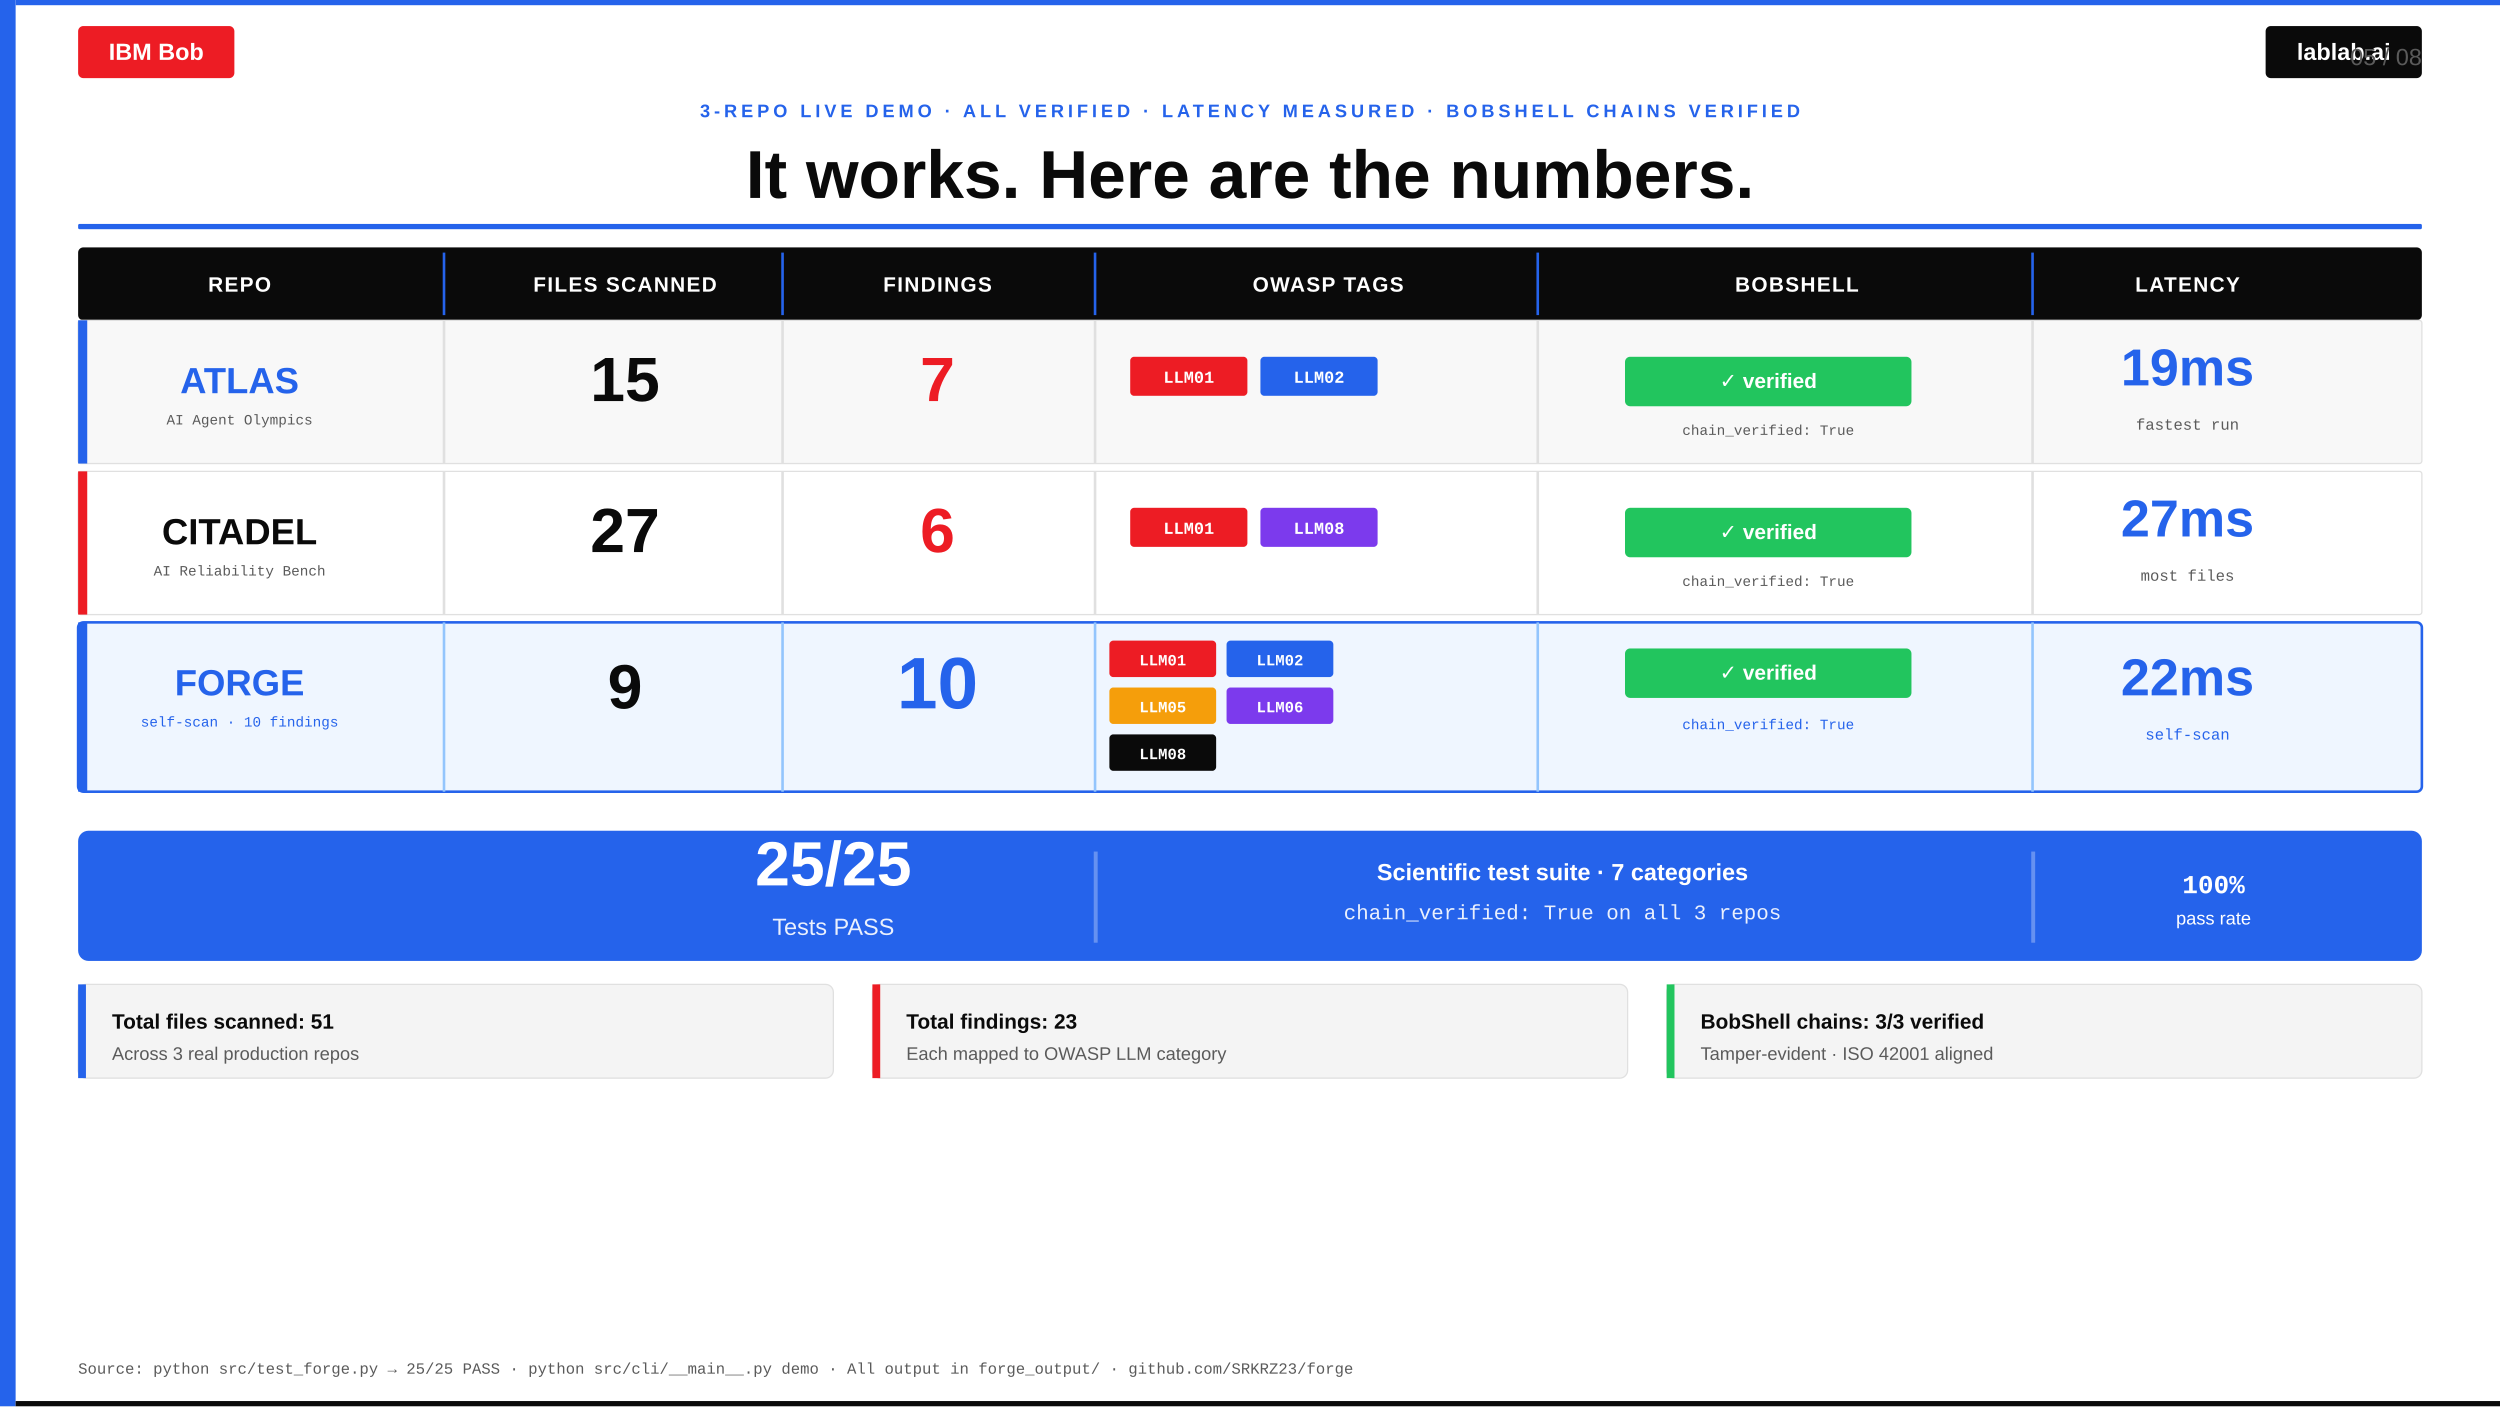
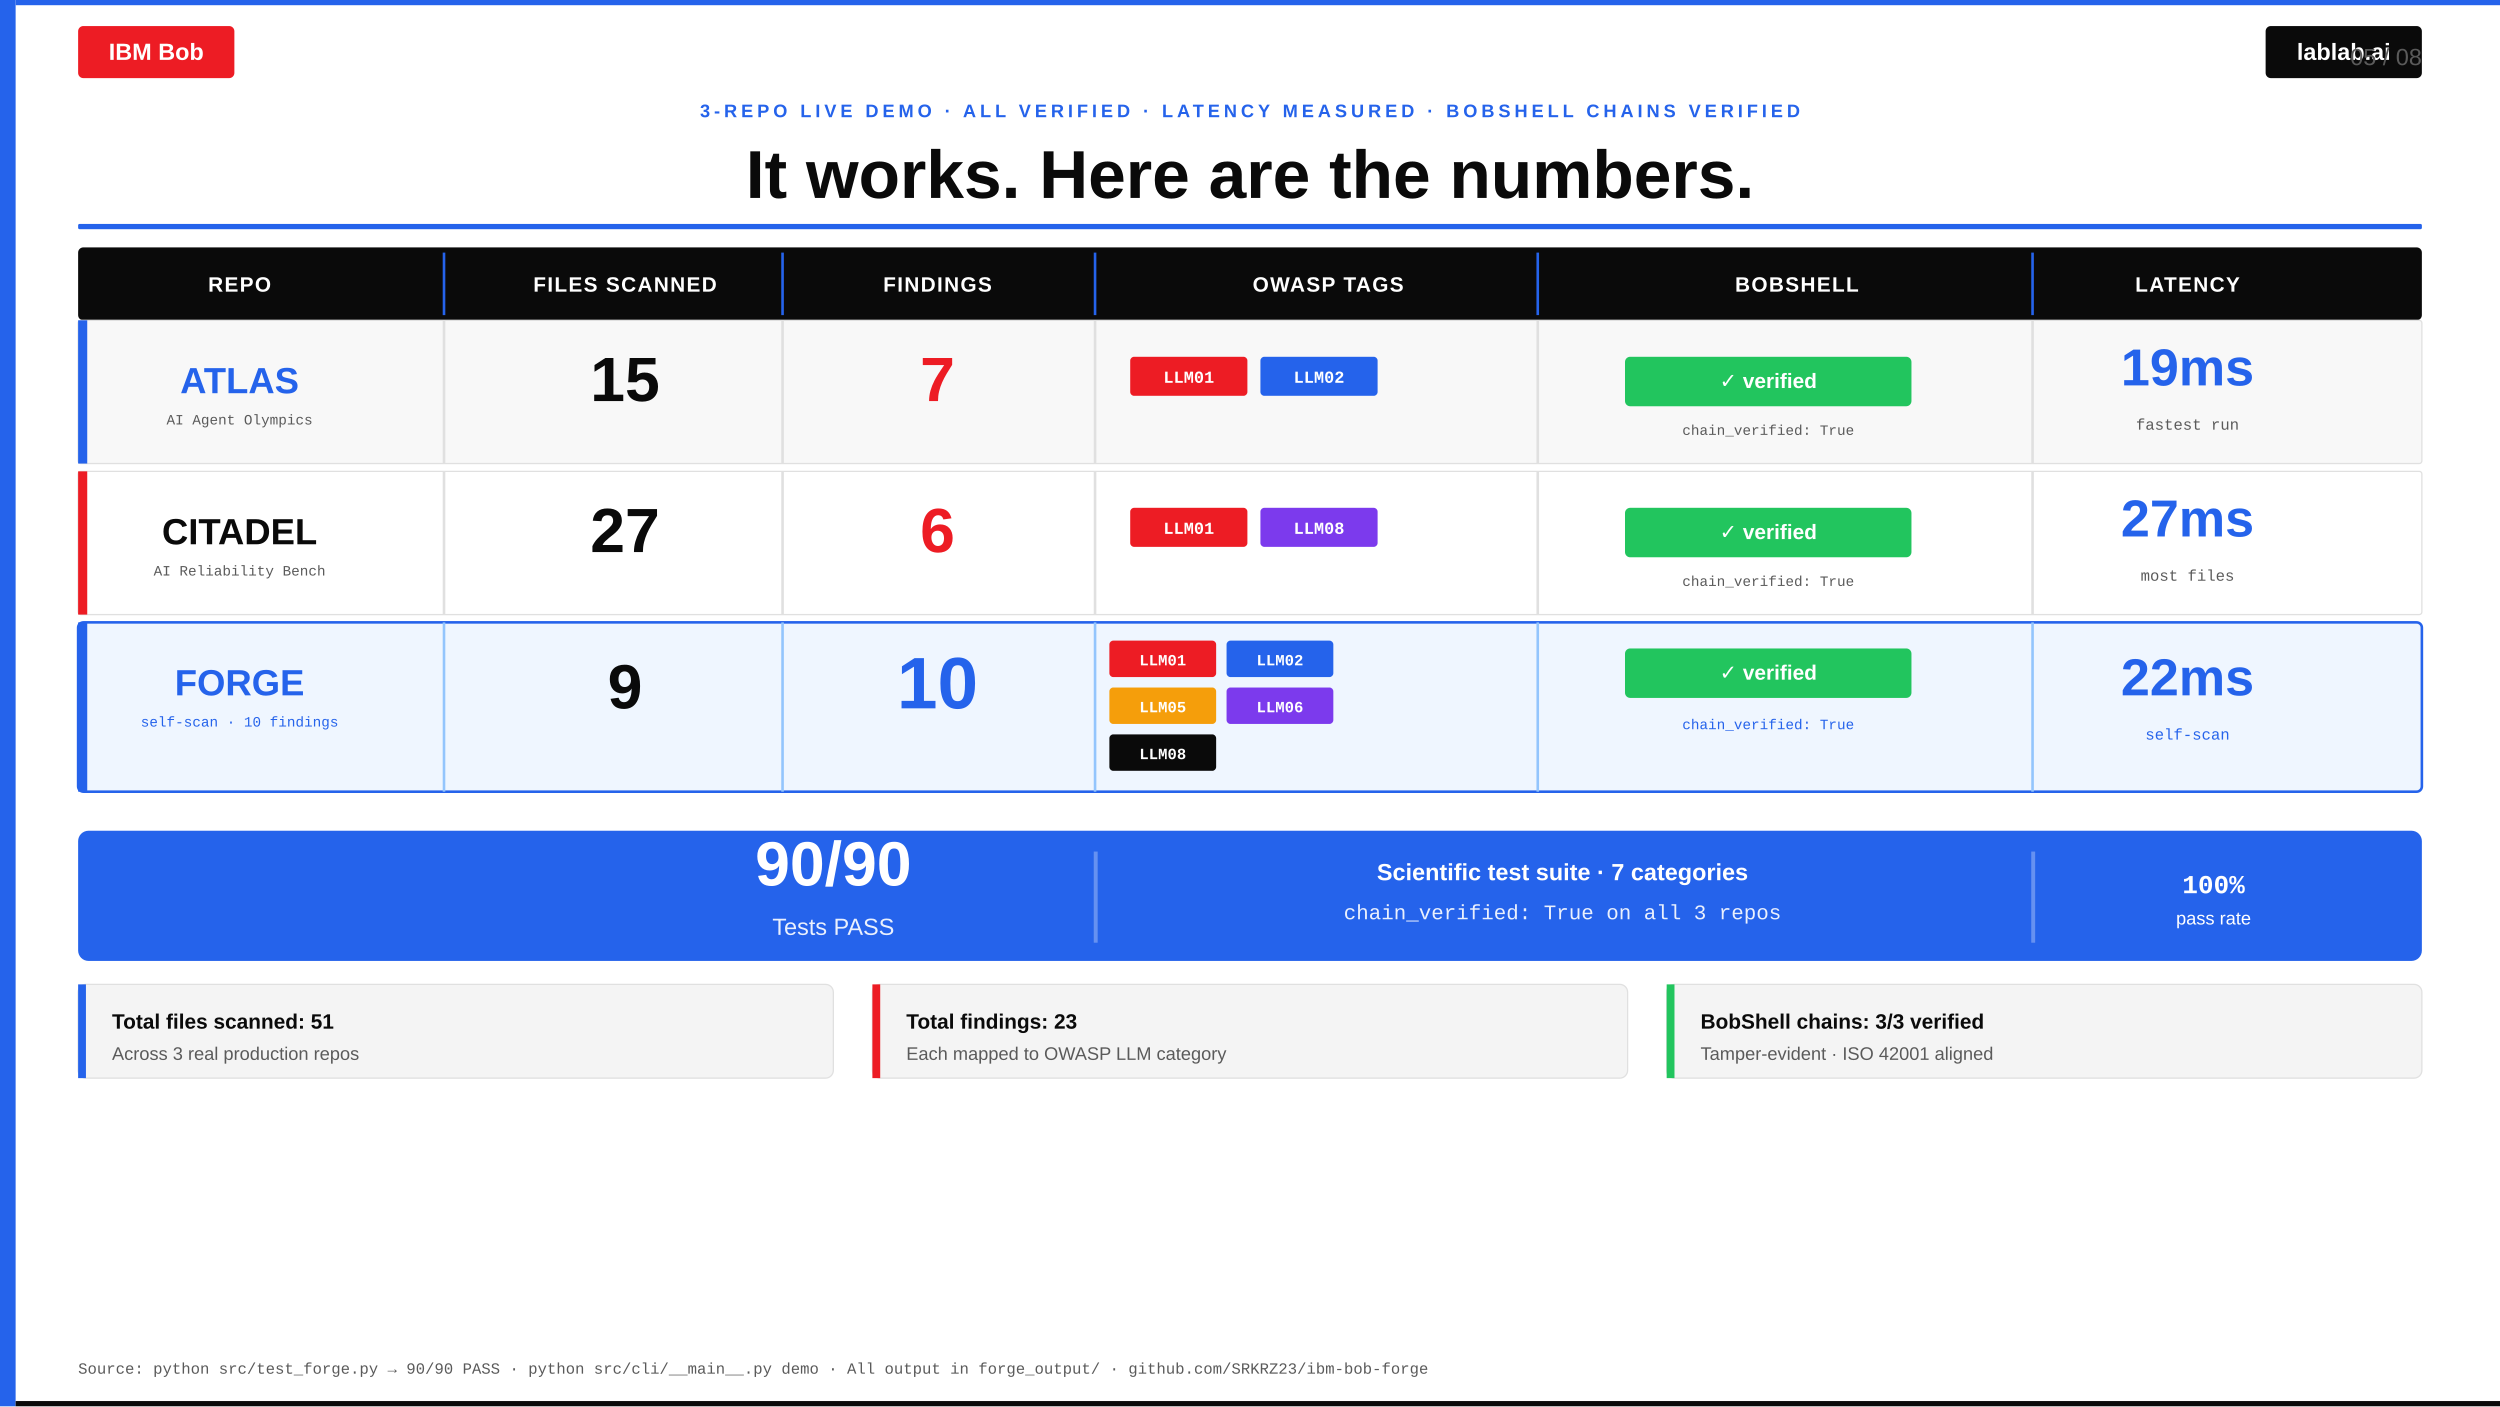
<svg xmlns="http://www.w3.org/2000/svg" width="1920" height="1080" viewBox="0 0 1920 1080">
  <rect width="1920" height="1080" fill="#FFFFFF" />
  <rect x="0" y="0" width="12" height="1080" fill="#2563EB" />
  <rect x="12" y="0" width="1908" height="4" fill="#2563EB" />
  <rect x="12" y="1076" width="1908" height="4" fill="#0A0A0A" />
  <rect x="60" y="20" width="120" height="40" fill="#ED1C24" rx="4" />
  <text x="120" y="46" font-family="Arial, Helvetica, sans-serif" font-size="18" font-weight="700" fill="#FFFFFF" text-anchor="middle">IBM Bob</text>
  <rect x="1740" y="20" width="120" height="40" fill="#0A0A0A" rx="4" />
  <text x="1800" y="46" font-family="Arial, Helvetica, sans-serif" font-size="18" font-weight="700" fill="#FFFFFF" text-anchor="middle">lablab.ai</text>
  <text x="1860" y="50" font-family="Arial, Helvetica, sans-serif" font-size="18" fill="#5A5A5A" text-anchor="end">05 / 08</text>
  <text x="960" y="90" font-family="Arial, Helvetica, sans-serif" font-size="14" font-weight="700" fill="#2563EB" text-anchor="middle" letter-spacing="3">3-REPO LIVE DEMO · ALL VERIFIED · LATENCY MEASURED · BOBSHELL CHAINS VERIFIED</text>
  <text x="960" y="152" font-family="Arial Black, Arial, Helvetica, sans-serif" font-size="52" font-weight="900" fill="#0A0A0A" text-anchor="middle">It works. Here are the numbers.</text>
  <rect x="60" y="172" width="1800" height="4" fill="#2563EB" rx="1" />
  <rect x="60" y="190" width="1800" height="56" fill="#0A0A0A" rx="4" />
  <text x="184" y="224" font-family="Arial, Helvetica, sans-serif" font-size="16" font-weight="700" fill="#FFFFFF" text-anchor="middle" letter-spacing="1">REPO</text>
  <text x="480" y="224" font-family="Arial, Helvetica, sans-serif" font-size="16" font-weight="700" fill="#FFFFFF" text-anchor="middle" letter-spacing="1">FILES SCANNED</text>
  <text x="720" y="224" font-family="Arial, Helvetica, sans-serif" font-size="16" font-weight="700" fill="#FFFFFF" text-anchor="middle" letter-spacing="1">FINDINGS</text>
  <text x="1020" y="224" font-family="Arial, Helvetica, sans-serif" font-size="16" font-weight="700" fill="#FFFFFF" text-anchor="middle" letter-spacing="1">OWASP TAGS</text>
  <text x="1380" y="224" font-family="Arial, Helvetica, sans-serif" font-size="16" font-weight="700" fill="#FFFFFF" text-anchor="middle" letter-spacing="1">BOBSHELL</text>
  <text x="1680" y="224" font-family="Arial, Helvetica, sans-serif" font-size="16" font-weight="700" fill="#FFFFFF" text-anchor="middle" letter-spacing="1">LATENCY</text>
  <rect x="340" y="194" width="2" height="48" fill="#2563EB" />
  <rect x="600" y="194" width="2" height="48" fill="#2563EB" />
  <rect x="840" y="194" width="2" height="48" fill="#2563EB" />
  <rect x="1180" y="194" width="2" height="48" fill="#2563EB" />
  <rect x="1560" y="194" width="2" height="48" fill="#2563EB" />
  <rect x="60" y="246" width="1800" height="110" fill="#F8F8F8" rx="2" stroke="#E0E0E0" stroke-width="1" />
  <rect x="60" y="246" width="7" height="110" fill="#2563EB" />
  <text x="184" y="302" font-family="Arial Black, Arial, Helvetica, sans-serif" font-size="28" font-weight="900" fill="#2563EB" text-anchor="middle">ATLAS</text>
  <text x="184" y="326" font-family="Courier New, monospace" font-size="11" fill="#5A5A5A" text-anchor="middle">AI Agent Olympics</text>
  <text x="480" y="308" font-family="Arial Black, Arial, Helvetica, sans-serif" font-size="48" font-weight="900" fill="#0A0A0A" text-anchor="middle">15</text>
  <text x="720" y="308" font-family="Arial Black, Arial, Helvetica, sans-serif" font-size="48" font-weight="900" fill="#ED1C24" text-anchor="middle">7</text>
  <rect x="868" y="274" width="90" height="30" fill="#ED1C24" rx="3" />
  <text x="913" y="294" font-family="Courier New, monospace" font-size="13" font-weight="700" fill="#FFFFFF" text-anchor="middle">LLM01</text>
  <rect x="968" y="274" width="90" height="30" fill="#2563EB" rx="3" />
  <text x="1013" y="294" font-family="Courier New, monospace" font-size="13" font-weight="700" fill="#FFFFFF" text-anchor="middle">LLM02</text>
  <rect x="1248" y="274" width="220" height="38" fill="#22C55E" rx="4" />
  <text x="1358" y="298" font-family="Arial, Helvetica, sans-serif" font-size="16" font-weight="700" fill="#FFFFFF" text-anchor="middle">✓ verified</text>
  <text x="1358" y="334" font-family="Courier New, monospace" font-size="11" fill="#5A5A5A" text-anchor="middle">chain_verified: True</text>
  <text x="1680" y="296" font-family="Arial Black, Arial, Helvetica, sans-serif" font-size="40" font-weight="900" fill="#2563EB" text-anchor="middle">19ms</text>
  <text x="1680" y="330" font-family="Courier New, monospace" font-size="12" fill="#5A5A5A" text-anchor="middle">fastest run</text>
  <rect x="340" y="246" width="2" height="110" fill="#E0E0E0" />
  <rect x="600" y="246" width="2" height="110" fill="#E0E0E0" />
  <rect x="840" y="246" width="2" height="110" fill="#E0E0E0" />
  <rect x="1180" y="246" width="2" height="110" fill="#E0E0E0" />
  <rect x="1560" y="246" width="2" height="110" fill="#E0E0E0" />
  <rect x="60" y="362" width="1800" height="110" fill="#FFFFFF" rx="2" stroke="#E0E0E0" stroke-width="1" />
  <rect x="60" y="362" width="7" height="110" fill="#ED1C24" />
  <text x="184" y="418" font-family="Arial Black, Arial, Helvetica, sans-serif" font-size="28" font-weight="900" fill="#0A0A0A" text-anchor="middle">CITADEL</text>
  <text x="184" y="442" font-family="Courier New, monospace" font-size="11" fill="#5A5A5A" text-anchor="middle">AI Reliability Bench</text>
  <text x="480" y="424" font-family="Arial Black, Arial, Helvetica, sans-serif" font-size="48" font-weight="900" fill="#0A0A0A" text-anchor="middle">27</text>
  <text x="720" y="424" font-family="Arial Black, Arial, Helvetica, sans-serif" font-size="48" font-weight="900" fill="#ED1C24" text-anchor="middle">6</text>
  <rect x="868" y="390" width="90" height="30" fill="#ED1C24" rx="3" />
  <text x="913" y="410" font-family="Courier New, monospace" font-size="13" font-weight="700" fill="#FFFFFF" text-anchor="middle">LLM01</text>
  <rect x="968" y="390" width="90" height="30" fill="#7C3AED" rx="3" />
  <text x="1013" y="410" font-family="Courier New, monospace" font-size="13" font-weight="700" fill="#FFFFFF" text-anchor="middle">LLM08</text>
  <rect x="1248" y="390" width="220" height="38" fill="#22C55E" rx="4" />
  <text x="1358" y="414" font-family="Arial, Helvetica, sans-serif" font-size="16" font-weight="700" fill="#FFFFFF" text-anchor="middle">✓ verified</text>
  <text x="1358" y="450" font-family="Courier New, monospace" font-size="11" fill="#5A5A5A" text-anchor="middle">chain_verified: True</text>
  <text x="1680" y="412" font-family="Arial Black, Arial, Helvetica, sans-serif" font-size="40" font-weight="900" fill="#2563EB" text-anchor="middle">27ms</text>
  <text x="1680" y="446" font-family="Courier New, monospace" font-size="12" fill="#5A5A5A" text-anchor="middle">most files</text>
  <rect x="340" y="362" width="2" height="110" fill="#E0E0E0" />
  <rect x="600" y="362" width="2" height="110" fill="#E0E0E0" />
  <rect x="840" y="362" width="2" height="110" fill="#E0E0E0" />
  <rect x="1180" y="362" width="2" height="110" fill="#E0E0E0" />
  <rect x="1560" y="362" width="2" height="110" fill="#E0E0E0" />
  <rect x="60" y="478" width="1800" height="130" fill="#EFF6FF" rx="4" stroke="#2563EB" stroke-width="2" />
  <rect x="60" y="478" width="7" height="130" fill="#2563EB" />
  <text x="184" y="534" font-family="Arial Black, Arial, Helvetica, sans-serif" font-size="28" font-weight="900" fill="#2563EB" text-anchor="middle">FORGE</text>
  <text x="184" y="558" font-family="Courier New, monospace" font-size="11" fill="#2563EB" text-anchor="middle">self-scan · 10 findings</text>
  <text x="480" y="544" font-family="Arial Black, Arial, Helvetica, sans-serif" font-size="48" font-weight="900" fill="#0A0A0A" text-anchor="middle">9</text>
  <text x="720" y="544" font-family="Arial Black, Arial, Helvetica, sans-serif" font-size="56" font-weight="900" fill="#2563EB" text-anchor="middle">10</text>
  <rect x="852" y="492" width="82" height="28" fill="#ED1C24" rx="3" />
  <text x="893" y="511" font-family="Courier New, monospace" font-size="12" font-weight="700" fill="#FFFFFF" text-anchor="middle">LLM01</text>
  <rect x="942" y="492" width="82" height="28" fill="#2563EB" rx="3" />
  <text x="983" y="511" font-family="Courier New, monospace" font-size="12" font-weight="700" fill="#FFFFFF" text-anchor="middle">LLM02</text>
  <rect x="852" y="528" width="82" height="28" fill="#F59E0B" rx="3" />
  <text x="893" y="547" font-family="Courier New, monospace" font-size="12" font-weight="700" fill="#FFFFFF" text-anchor="middle">LLM05</text>
  <rect x="942" y="528" width="82" height="28" fill="#7C3AED" rx="3" />
  <text x="983" y="547" font-family="Courier New, monospace" font-size="12" font-weight="700" fill="#FFFFFF" text-anchor="middle">LLM06</text>
  <rect x="852" y="564" width="82" height="28" fill="#0A0A0A" rx="3" />
  <text x="893" y="583" font-family="Courier New, monospace" font-size="12" font-weight="700" fill="#FFFFFF" text-anchor="middle">LLM08</text>
  <rect x="1248" y="498" width="220" height="38" fill="#22C55E" rx="4" />
  <text x="1358" y="522" font-family="Arial, Helvetica, sans-serif" font-size="16" font-weight="700" fill="#FFFFFF" text-anchor="middle">✓ verified</text>
  <text x="1358" y="560" font-family="Courier New, monospace" font-size="11" fill="#2563EB" text-anchor="middle">chain_verified: True</text>
  <text x="1680" y="534" font-family="Arial Black, Arial, Helvetica, sans-serif" font-size="40" font-weight="900" fill="#2563EB" text-anchor="middle">22ms</text>
  <text x="1680" y="568" font-family="Courier New, monospace" font-size="12" fill="#2563EB" text-anchor="middle">self-scan</text>
  <rect x="340" y="478" width="2" height="130" fill="#93C5FD" />
  <rect x="600" y="478" width="2" height="130" fill="#93C5FD" />
  <rect x="840" y="478" width="2" height="130" fill="#93C5FD" />
  <rect x="1180" y="478" width="2" height="130" fill="#93C5FD" />
  <rect x="1560" y="478" width="2" height="130" fill="#93C5FD" />
  <rect x="60" y="638" width="1800" height="100" fill="#2563EB" rx="8" />
-   <text x="640" y="680" font-family="Arial Black, Arial, Helvetica, sans-serif" font-size="48" font-weight="900" fill="#FFFFFF" text-anchor="middle">25/25</text>
+   <text x="640" y="680" font-family="Arial Black, Arial, Helvetica, sans-serif" font-size="48" font-weight="900" fill="#FFFFFF" text-anchor="middle">90/90</text>
  <text x="640" y="718" font-family="Arial, Helvetica, sans-serif" font-size="18" fill="#FFFFFF" text-anchor="middle" opacity="0.9">Tests PASS</text>
  <rect x="840" y="654" width="3" height="70" fill="#FFFFFF" opacity="0.3" />
  <text x="1200" y="676" font-family="Arial, Helvetica, sans-serif" font-size="18" font-weight="700" fill="#FFFFFF" text-anchor="middle">Scientific test suite · 7 categories</text>
  <text x="1200" y="706" font-family="Courier New, monospace" font-size="16" fill="#FFFFFF" text-anchor="middle" opacity="0.9">chain_verified: True on all 3 repos</text>
  <rect x="1560" y="654" width="3" height="70" fill="#FFFFFF" opacity="0.3" />
  <text x="1700" y="686" font-family="Courier New, monospace" font-size="20" font-weight="700" fill="#FFFFFF" text-anchor="middle">100%</text>
  <text x="1700" y="710" font-family="Arial, Helvetica, sans-serif" font-size="14" fill="#FFFFFF" text-anchor="middle">pass rate</text>
  <rect x="60" y="756" width="580" height="72" fill="#F4F4F4" rx="6" stroke="#E0E0E0" stroke-width="1" />
  <rect x="60" y="756" width="6" height="72" fill="#2563EB" />
  <text x="86" y="790" font-family="Arial, Helvetica, sans-serif" font-size="16" font-weight="700" fill="#0A0A0A">Total files scanned: 51</text>
  <text x="86" y="814" font-family="Arial, Helvetica, sans-serif" font-size="14" fill="#5A5A5A">Across 3 real production repos</text>
  <rect x="670" y="756" width="580" height="72" fill="#F4F4F4" rx="6" stroke="#E0E0E0" stroke-width="1" />
  <rect x="670" y="756" width="6" height="72" fill="#ED1C24" />
  <text x="696" y="790" font-family="Arial, Helvetica, sans-serif" font-size="16" font-weight="700" fill="#0A0A0A">Total findings: 23</text>
  <text x="696" y="814" font-family="Arial, Helvetica, sans-serif" font-size="14" fill="#5A5A5A">Each mapped to OWASP LLM category</text>
  <rect x="1280" y="756" width="580" height="72" fill="#F4F4F4" rx="6" stroke="#E0E0E0" stroke-width="1" />
  <rect x="1280" y="756" width="6" height="72" fill="#22C55E" />
  <text x="1306" y="790" font-family="Arial, Helvetica, sans-serif" font-size="16" font-weight="700" fill="#0A0A0A">BobShell chains: 3/3 verified</text>
  <text x="1306" y="814" font-family="Arial, Helvetica, sans-serif" font-size="14" fill="#5A5A5A">Tamper-evident · ISO 42001 aligned</text>
-   <text x="60" y="1055" font-family="Courier New, monospace" font-size="12" fill="#5A5A5A">Source: python src/test_forge.py → 25/25 PASS · python src/cli/__main__.py demo · All output in forge_output/ · github.com/SRKRZ23/forge</text>
+   <text x="60" y="1055" font-family="Courier New, monospace" font-size="12" fill="#5A5A5A">Source: python src/test_forge.py → 90/90 PASS · python src/cli/__main__.py demo · All output in forge_output/ · github.com/SRKRZ23/ibm-bob-forge</text>
</svg>
